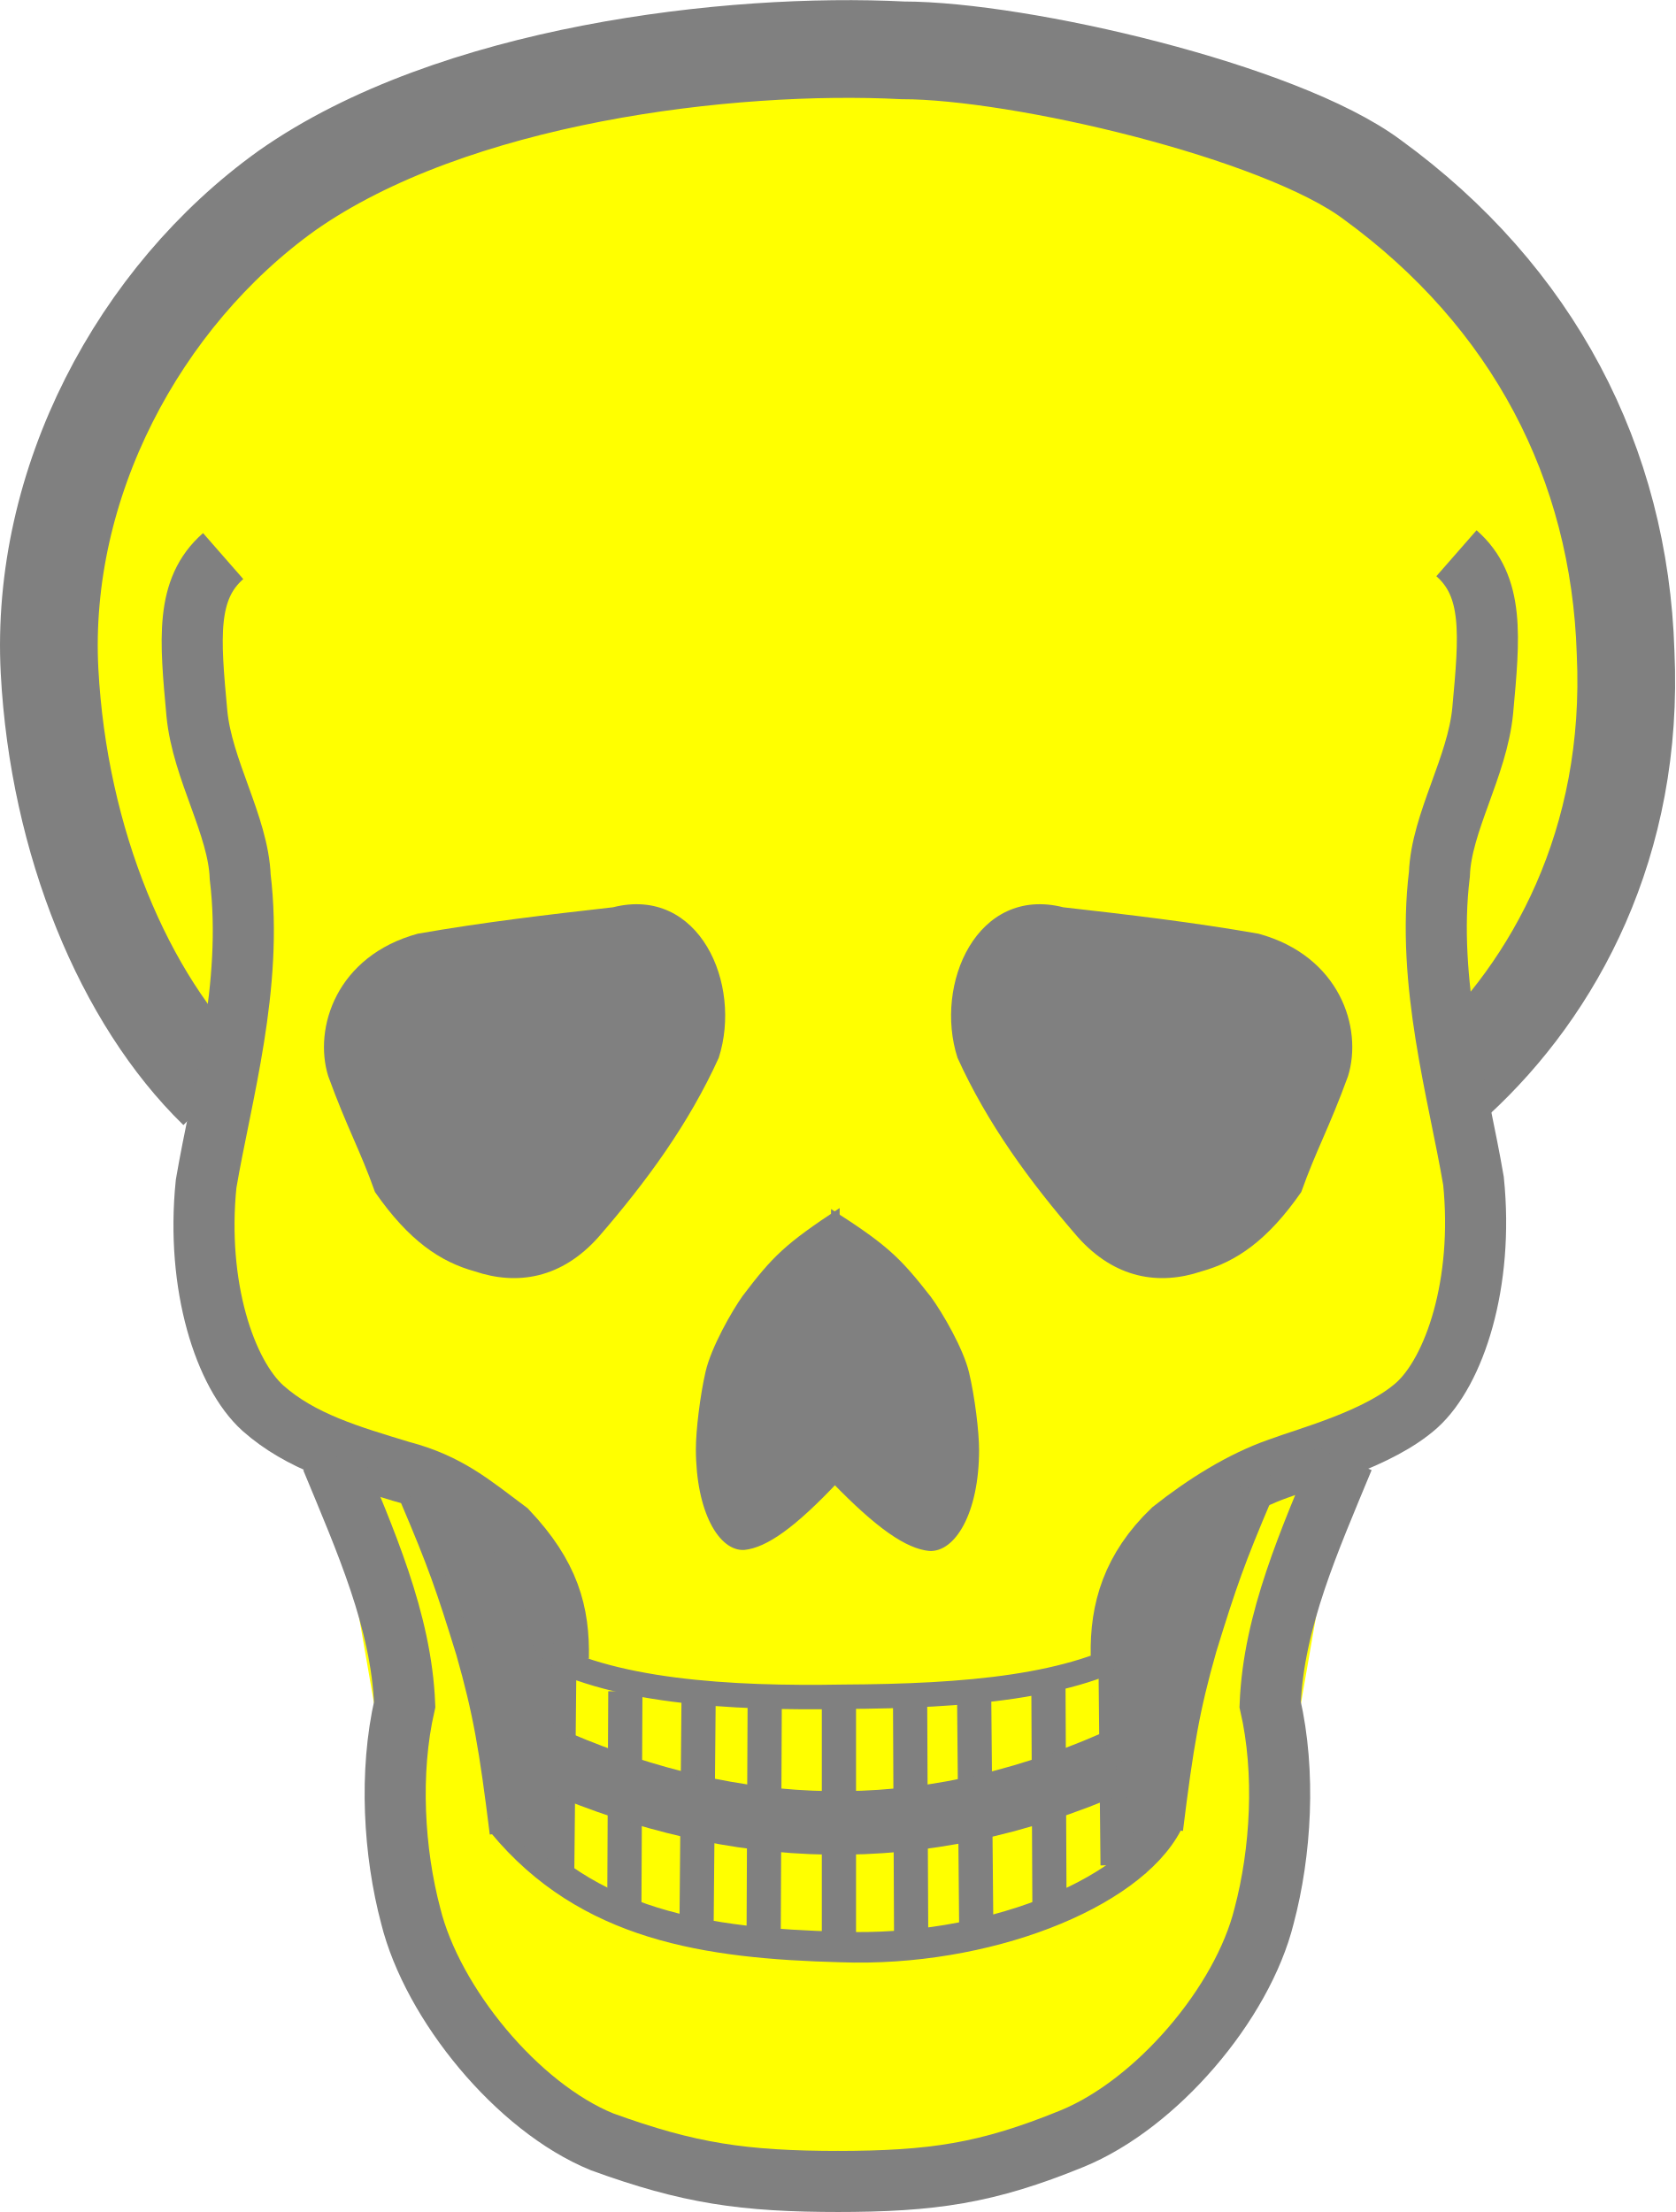
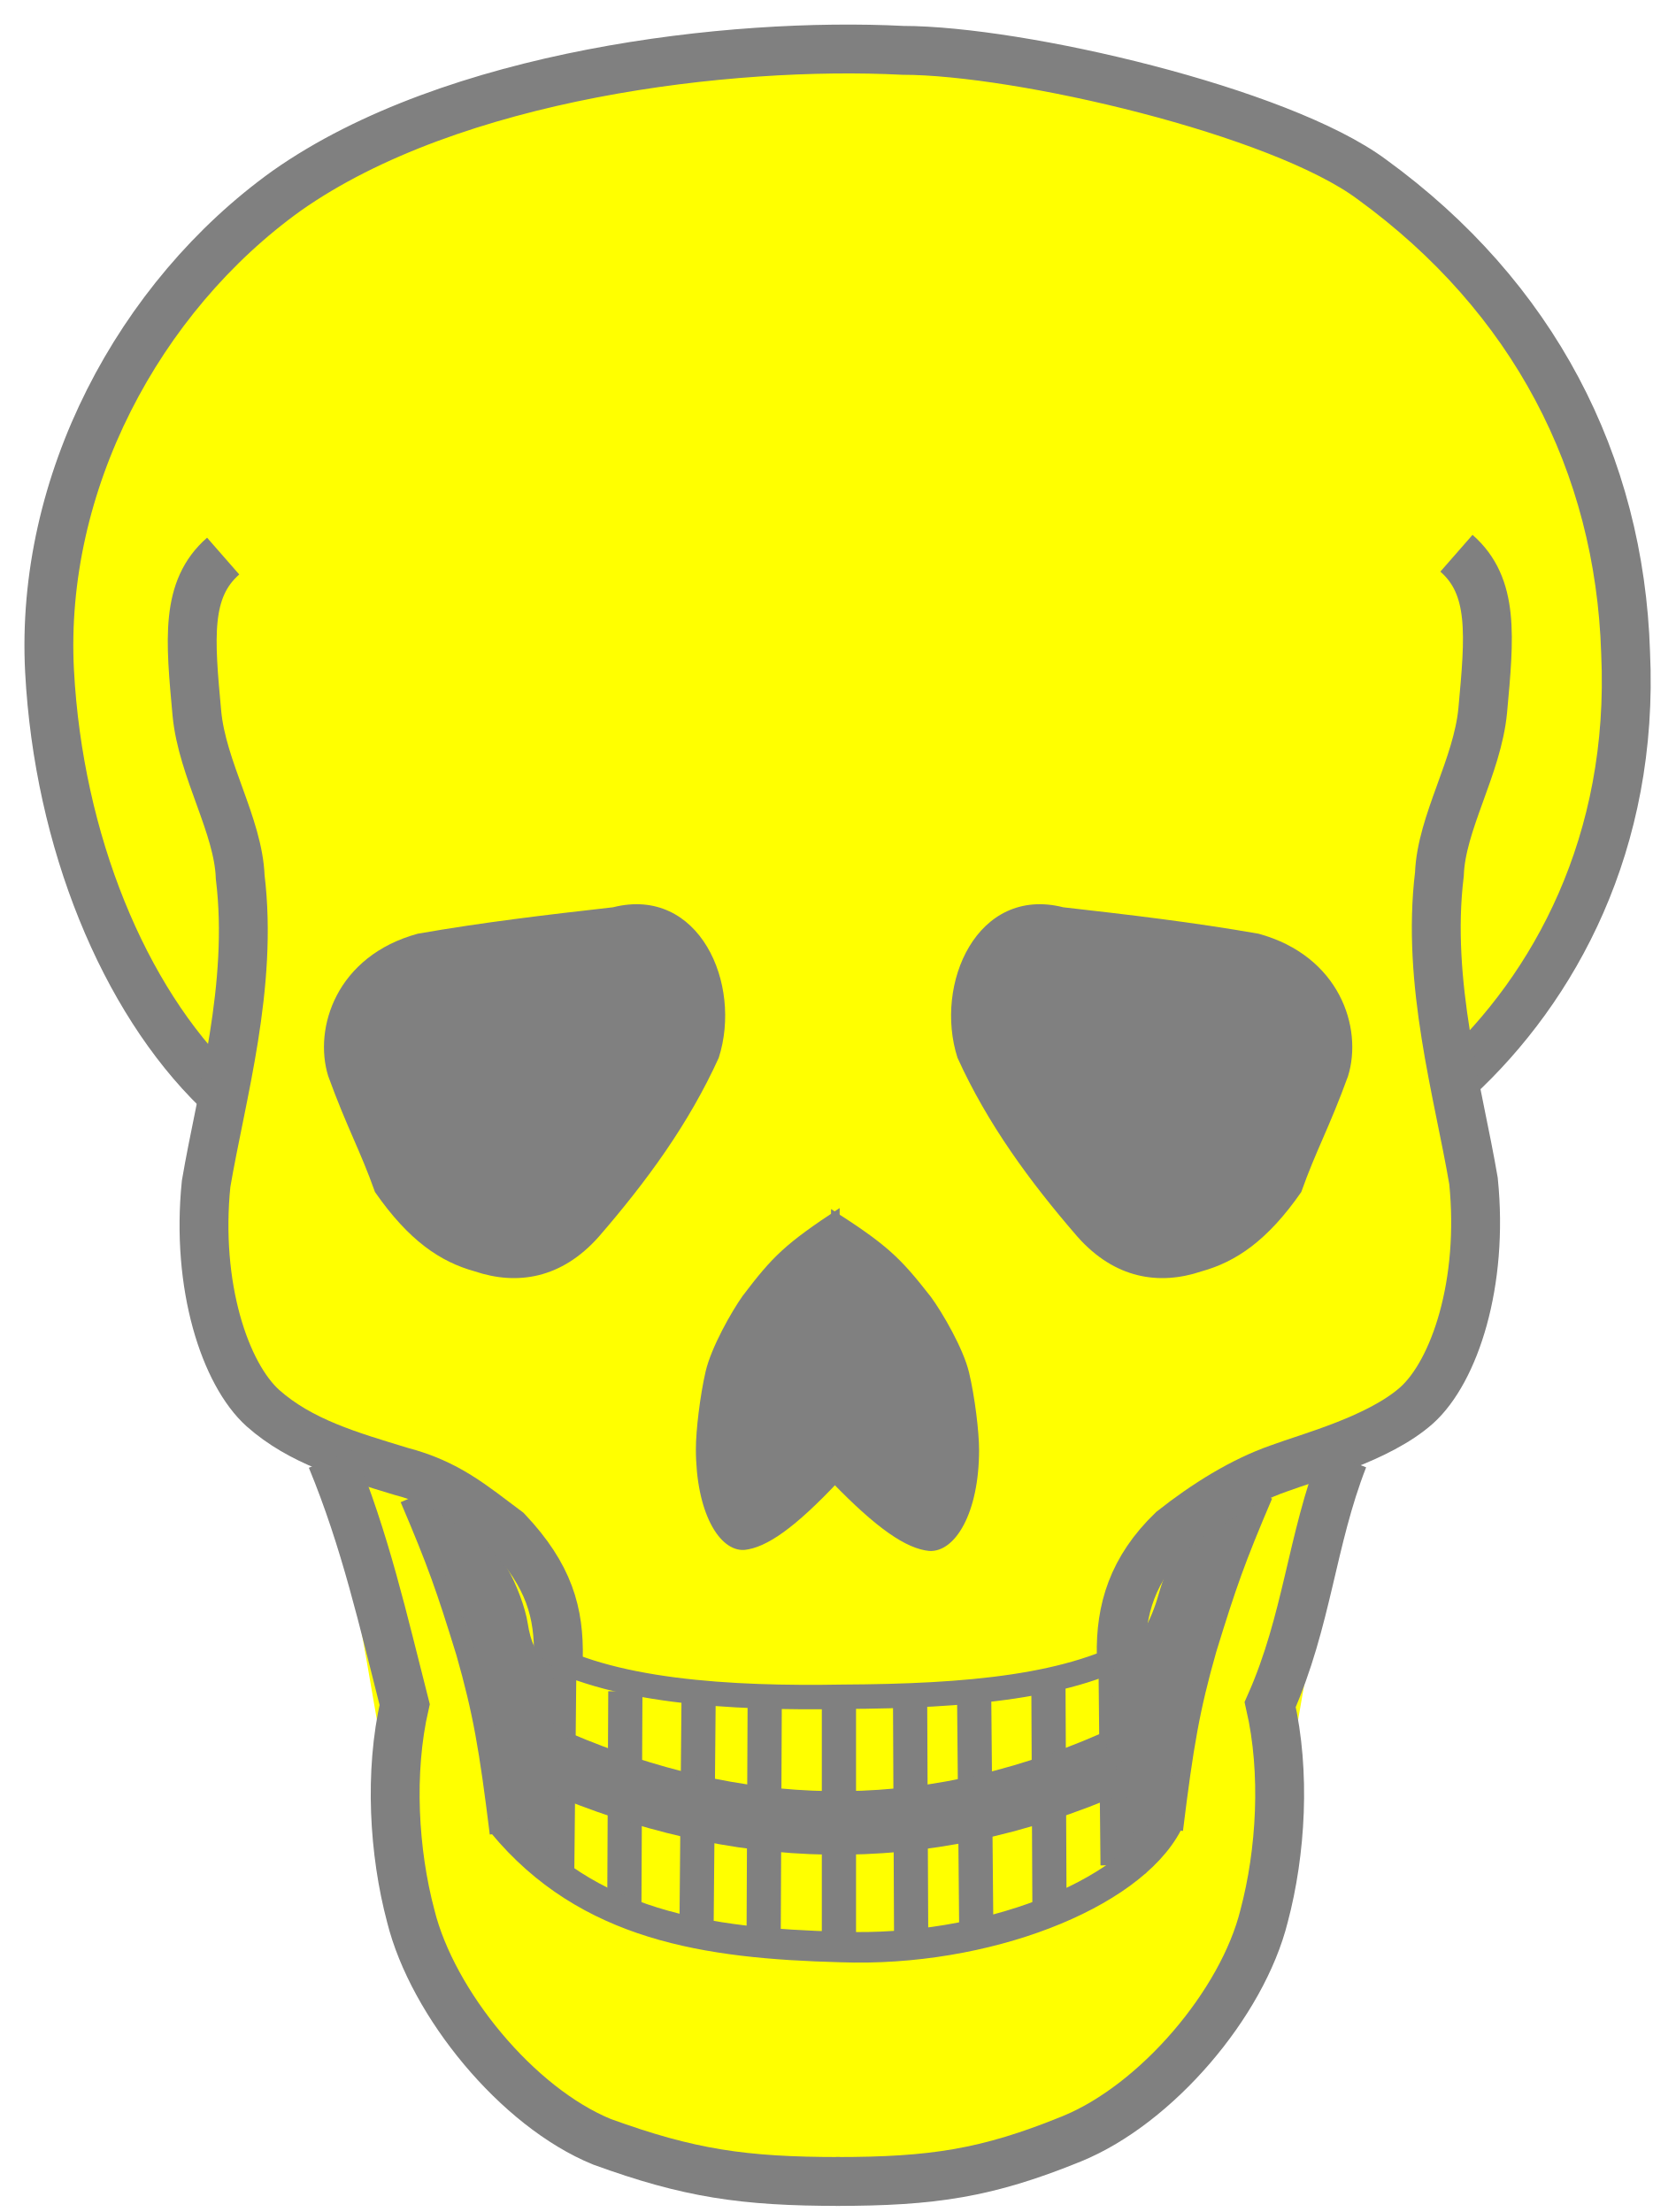
<svg xmlns="http://www.w3.org/2000/svg" version="1.0" width="342.825" height="452.749" id="svg2">
  <defs id="defs58" />
-   <path d="m 44.507,223.112 c -19.136,-18.603 -32.51,-50.888 -34.366,-85.752 -2.015,-38.42 18.218,-76.57 48.537,-98.319 33.969,-23.909 90.766,-30.522 126.082,-28.738 23.921,0.017 77.206,12.42 96.015,26.428 32.994,23.99 50.688,58.04 51.914,96.85 1.813,38.983 -14.606,68.675 -34.711,87.206" style="fill:#ffff00;stroke:#808080;stroke-width:20;stroke-miterlimit:5;stroke-dasharray:none" id="path8" />
-   <path d="m 46.409,216.551 c 0,0 -23.13,70.03 21.44,81.97 l 16.25,93.66 c 17.15,73.72 154.4,73.77 174.6,0 l 16.25,-93.66 c 45.7,-12.2 22.5,-82 22.5,-82 z" style="fill:#ffff00;stroke-width:0.2;stroke-miterlimit:4;stroke-dasharray:none" id="path10" />
-   <path d="m 45.671,113.818 c -7.752,6.782 -6.774,16.977 -5.378,32.192 1.102,11.56 8.478,22.939 8.866,33.5 2.712,22.285 -3.876,44.57 -6.977,62.786 -2.132,20.928 3.877,38.95 11.628,45.926 7.751,6.88 17.756,9.729 28.268,12.936 9.551,2.498 14.504,6.842 21.728,12.228 8.606,9.137 10.659,16.694 10.465,25.996" style="fill:none;stroke:#808080;stroke-width:12.5" id="path12" />
-   <path d="m 298.07,113.237 c 7.752,6.782 6.774,16.977 5.378,32.192 -1.102,11.56 -8.478,22.939 -8.866,33.5 -2.712,22.285 3.876,44.57 6.977,62.786 2.132,20.928 -3.877,38.95 -11.628,45.926 -7.751,6.88 -21.937,10.575 -28.268,12.936 -7.377,2.581 -14.92,7.258 -21.728,12.644 -8.19,7.888 -10.659,16.278 -10.465,25.58" style="fill:none;stroke:#808080;stroke-width:12.5" id="path14" />
-   <path d="m 67.83,298.51 c 6.938,16.79 14.292,33.164 14.986,50.37 -3.191,13.876 -2.22,30.25 1.249,43.294 4.441,17.9 21.786,39.13 39.132,46.207 17.761,6.452 28.862,8.118 48.704,8.118" style="fill:none;stroke:#808080;stroke-width:12.5" id="path16" />
-   <path d="m 274.932,298.51 c -6.938,16.79 -14.292,33.164 -14.986,50.37 3.191,13.876 2.22,30.25 -1.249,43.294 -4.441,17.9 -21.994,38.506 -39.34,45.583 -17.345,7.077 -28.445,8.742 -48.288,8.742" style="fill:none;stroke:#808080;stroke-width:12.5" id="path18" />
-   <path d="m 171.837,247.262 c -11.192,7.373 -13.682,9.849 -19.867,18.008 -2.238,3.149 -6.418,10.508 -7.561,15.445 -1.142,4.936 -1.997,12.098 -1.994,15.891 0.014,12.853 4.736,20.916 9.894,20.635 4.608,-0.458 10.472,-4.621 19.358,-14.076" style="fill:#808080;stroke:none;stroke-width:1.074pt" id="path20" />
-   <path d="m 170.079,247.47 c 11.525,7.373 14.089,9.849 20.457,18.008 2.305,3.149 6.609,10.508 7.785,15.445 1.176,4.936 2.056,12.098 2.053,15.891 -0.014,12.853 -4.877,20.916 -10.188,20.635 -4.745,-0.458 -10.783,-4.621 -19.933,-14.076" style="fill:#808080;stroke:none;stroke-width:1.09pt" id="path22" />
-   <path d="m 85.486,191.112 c 13.46,-2.359 26.503,-3.885 39.963,-5.411 17.623,-4.441 26.504,15.68 21.647,30.805 -6.105,13.46 -14.708,25.255 -24.56,36.633 -7.632,8.603 -16.724,9.995 -25.394,7.076 -6.998,-1.94 -13.461,-6.243 -20.399,-16.234 -3.052,-8.604 -5.688,-13.045 -9.574,-23.729 -3.052,-9.852 1.695,-24.6 18.317,-29.14 z" style="fill:#808080;stroke:none;stroke-width:1pt" id="path24" />
-   <path d="m 257.568,191.112 c -13.46,-2.359 -26.503,-3.885 -39.963,-5.411 -17.623,-4.441 -26.504,15.68 -21.647,30.805 6.105,13.46 14.708,25.255 24.56,36.633 7.632,8.603 16.724,9.995 25.394,7.076 6.998,-1.94 13.461,-6.243 20.399,-16.234 3.052,-8.604 5.688,-13.045 9.574,-23.729 3.052,-9.852 -1.695,-24.6 -18.317,-29.14 z" style="fill:#808080;stroke:none;stroke-width:1pt" id="path26" />
-   <path d="m 85.241,306.081 c 5.69,13.344 7.45,18.415 11.553,31.718 3.496,12.289 4.781,19.794 6.941,37.258" style="fill:none;stroke:#808080;stroke-width:7.05;stroke-miterlimit:4;stroke-dasharray:none" id="path28" />
-   <path d="m 257.095,305.345 c -5.69,13.344 -7.45,18.415 -11.553,31.718 -3.496,12.289 -4.781,19.794 -6.941,37.258" style="fill:none;stroke:#808080;stroke-width:7.05;stroke-miterlimit:4;stroke-dasharray:none" id="path30" />
-   <path d="m 109.525,337.283 c 14.718,9.027 40.161,10.419 62.956,10.009 25.394,-0.129 47.133,-1.963 61.409,-10.597" style="fill:none;stroke:#808080;stroke-width:5" id="path32" />
-   <path d="m 114.676,360.833 c 16.238,10.204 35.334,13.708 57.326,12.878 22.842,-0.556 40.351,-2.478 56.001,-13.172" style="fill:none;stroke:#808080;stroke-width:5" id="path34" />
+   <path d="M 44.51,223.11 C 25.37,204.51 12,172.22 10.14,137.36 8.13,98.94 28.36,60.79 58.68,39.041 92.65,15.132 149.44,8.519 184.76,10.304 c 23.92,0.02 77.21,12.42 96.01,26.427 33,23.99 50.69,58.04 51.92,96.849 1.81,38.98 -14.61,68.68 -34.71,87.21" style="fill:#ffff00;stroke:#808080;stroke-width:10;stroke-miterlimit:5" id="path8" />
+   <path d="m 46.41,216.55 c 0,0 -22.51,70.03 21.44,81.97 l 16.25,93.66 c 14.68,69.4 154.4,73.77 174.6,0 l 16.25,-93.66 c 45.7,-12.2 22.5,-82 22.5,-82 z" style="fill:#ffff00;stroke-width:0.2" id="path10" />
+   <g id="outline">
+     <path d="m 171.837,247.262 c -11.192,7.373 -13.682,9.849 -19.867,18.008 -2.238,3.149 -6.418,10.508 -7.561,15.445 -1.142,4.936 -1.997,12.098 -1.994,15.891 0.014,12.853 4.736,20.916 9.894,20.635 4.608,-0.458 10.472,-4.621 19.358,-14.076" style="fill:#808080;stroke-width:1.074pt" id="path20" />
+     <path d="m 170.079,247.47 c 11.525,7.373 14.089,9.849 20.457,18.008 2.305,3.149 6.609,10.508 7.785,15.445 1.176,4.936 2.056,12.098 2.053,15.891 -0.014,12.853 -4.877,20.916 -10.188,20.635 -4.745,-0.458 -10.783,-4.621 -19.933,-14.076" style="fill:#808080;stroke-width:1.09pt" id="path22" />
+     <path d="m 85.486,191.112 c 13.46,-2.359 26.503,-3.885 39.963,-5.411 17.623,-4.441 26.504,15.68 21.647,30.805 -6.105,13.46 -14.708,25.255 -24.56,36.633 -7.632,8.603 -16.724,9.995 -25.394,7.076 -6.998,-1.94 -13.461,-6.243 -20.399,-16.234 -3.052,-8.604 -5.688,-13.045 -9.574,-23.729 -3.052,-9.852 1.695,-24.6 18.317,-29.14 z" style="fill:#808080;stroke-width:1pt" id="path24" />
+     <path d="m 257.568,191.112 c -13.46,-2.359 -26.503,-3.885 -39.963,-5.411 -17.623,-4.441 -26.504,15.68 -21.647,30.805 6.105,13.46 14.708,25.255 24.56,36.633 7.632,8.603 16.724,9.995 25.394,7.076 6.998,-1.94 13.461,-6.243 20.399,-16.234 3.052,-8.604 5.688,-13.045 9.574,-23.729 3.052,-9.852 -1.695,-24.6 -18.317,-29.14 z" style="fill:#808080;stroke-width:1pt" id="path26" />
+     <path d="m 85.241,306.081 c 5.69,13.344 7.45,18.415 11.553,31.718 3.496,12.289 4.781,19.794 6.941,37.258" style="fill:none;stroke:#808080;stroke-width:7.05" id="path28" />
+     <path d="m 257.095,305.345 c -5.69,13.344 -7.45,18.415 -11.553,31.718 -3.496,12.289 -4.781,19.794 -6.941,37.258" style="fill:none;stroke:#808080;stroke-width:7.05" id="path30" />
+     <path d="m 109.525,337.283 c 14.718,9.027 40.161,10.419 62.956,10.009 25.394,-0.129 47.133,-1.963 61.409,-10.597" style="fill:none;stroke:#808080;stroke-width:5" id="path32" />
+     <path d="m 114.676,360.833 c 16.238,10.204 35.334,13.708 57.326,12.878 22.842,-0.556 40.351,-2.478 56.001,-13.172" style="fill:none;stroke:#808080;stroke-width:5" id="path34" />
+     <path d="m 114.453,341.807 -0.416,41.212" style="stroke:#808080;stroke-width:7" id="path38" />
+     <path d="m 127.982,346.178 -0.208,44.126" style="stroke:#808080;stroke-width:7" id="path40" />
+     <path d="m 142.968,348.051 -0.416,46.208" style="stroke:#808080;stroke-width:7" id="path42" />
+     <path d="m 156.498,349.092 -0.209,46.832" style="stroke:#808080;stroke-width:7" id="path44" />
+     <path d="m 171.692,349.508 v 46.832" style="stroke:#808080;stroke-width:7" id="path46" />
+     <path d="m 186.262,349.3 0.208,46.832" style="stroke:#808080;stroke-width:7" id="path48" />
+     <path d="m 199.375,348.051 0.416,46" style="stroke:#808080;stroke-width:7" id="path50" />
+     <path d="m 214.569,345.554 0.208,44.126" style="stroke:#808080;stroke-width:7" id="path52" />
+     <path d="m 228.306,340.142 0.417,41.628" style="stroke:#808080;stroke-width:7" id="path54" />
+     <path style="fill:#000000;stroke-width:14" d="m 232.472,358.247 v -17.6 l 1.835,-0.836 c 1.537,-0.7 1.9,-1.56 2.239,-5.296 0.557,-6.144 2.859,-10.905 7.535,-15.58 2.181,-2.181 4.09,-3.841 4.243,-3.688 0.152,0.152 -1.108,4.283 -2.801,9.179 -4.519,13.07 -6.713,22.07 -8.868,36.382 -1.19,7.9 -2.354,13.205 -3.053,13.906 -0.99,0.993 -1.129,-1.041 -1.129,-16.466 z" id="path3832" />
+     <path style="fill:#808080;stroke-width:14" d="m 109.779,383.254 c -1.394,-1.236 -3.189,-7.273 -5.042,-16.963 -3.667,-19.171 -12.151,-43.467 -20.963,-60.035 -3.674,-6.907 15.521,7.273 20.071,14.827 1.802,2.991 3.672,8.019 4.156,11.173 0.58,3.779 1.743,6.262 3.409,7.282 2.393,1.465 2.475,2.725 1.531,23.591 -0.924,20.43 -1.156,21.903 -3.162,20.124 z" id="path4194" />
+     <path style="fill:#808080;stroke-width:14" d="m 229.792,362.98 c -2.981,-21.11 -2.924,-22.985 0.766,-25.197 2.442,-1.464 4.976,-5.879 6.543,-11.398 1.9,-6.696 4.431,-10.616 9.856,-15.27 6.757,-5.797 13.174,-10.029 14.521,-9.577 0.311,0.104 -2.62,7.108 -6.512,15.565 -8.799,19.117 -10.736,25.023 -15.26,46.535 -1.985,9.438 -4.303,18.282 -5.151,19.654 -0.895,1.449 -2.892,-7.068 -4.762,-20.313 z" id="path4196" />
+   </g>
+   <rect style="fill:none;stroke-width:10" id="crowned" width="483.3" height="197.65" x="-77.296" y="-75.309" transform="matrix(0.99679,-0.08009,0.07154,0.99744,0,0)" />
+   <path d="m 45.671,113.818 c -7.752,6.782 -6.774,16.977 -5.378,32.192 1.102,11.56 8.478,22.939 8.866,33.5 2.712,22.285 -3.876,44.57 -6.977,62.786 -2.132,20.928 3.877,38.95 11.628,45.926 7.751,6.88 17.756,9.729 28.268,12.936 9.551,2.498 14.504,6.842 21.728,12.228 8.606,9.137 10.659,16.694 10.465,25.996" style="fill:none;stroke:#808080;stroke-width:10" id="path12" />
+   <path d="m 298.07,113.237 c 7.752,6.782 6.774,16.977 5.378,32.192 -1.102,11.56 -8.478,22.939 -8.866,33.5 -2.712,22.285 3.876,44.57 6.977,62.786 2.132,20.928 -3.877,38.95 -11.628,45.926 -7.751,6.88 -21.937,10.575 -28.268,12.936 -7.377,2.581 -14.92,7.258 -21.728,12.644 -8.19,7.888 -10.659,16.278 -10.465,25.58" style="fill:none;stroke:#808080;stroke-width:10" id="path14" />
+   <path d="m 67.83,298.51 c 6.938,16.79 10.584,33.16 14.986,50.37 -3.191,13.88 -2.22,30.25 1.249,43.29 4.441,17.9 21.785,39.13 39.135,46.21 17.76,6.45 28.86,8.12 48.7,8.12" style="fill:none;stroke:#808080;stroke-width:10" id="path16" />
+   <path d="m 274.93,298.51 c -6.56,16.79 -7.35,33.16 -14.98,50.37 3.19,13.88 2.22,30.25 -1.25,43.29 -4.44,17.9 -22,38.51 -39.34,45.59 -17.35,7.07 -28.45,8.74 -48.29,8.74" style="fill:none;stroke:#808080;stroke-width:10" id="path18" />
+   <path style="fill:none;stroke:#808080;stroke-width:13" d="m 114.176,360.73 c 36.01,15.363 73.657,17.632 113.791,0" id="path3826" />
  <path d="m 102.902,373.195 c 17.367,20.948 41.608,24.585 69.173,25.315 29.519,1.077 59.166,-10.645 66.819,-25.314" style="fill:none;stroke:#808080;stroke-width:6.25" id="path36" />
-   <path d="m 114.453,341.807 -0.416,41.212" style="stroke:#808080;stroke-width:7;stroke-miterlimit:4;stroke-dasharray:none" id="path38" />
-   <path d="m 127.982,346.178 -0.208,44.126" style="stroke:#808080;stroke-width:7;stroke-miterlimit:4;stroke-dasharray:none" id="path40" />
-   <path d="m 142.968,348.051 -0.416,46.208" style="stroke:#808080;stroke-width:7;stroke-miterlimit:4;stroke-dasharray:none" id="path42" />
-   <path d="m 156.498,349.092 -0.209,46.832" style="stroke:#808080;stroke-width:7;stroke-miterlimit:4;stroke-dasharray:none" id="path44" />
-   <path d="m 171.692,349.508 v 46.832" style="stroke:#808080;stroke-width:7;stroke-miterlimit:4;stroke-dasharray:none" id="path46" />
-   <path d="m 186.262,349.3 0.208,46.832" style="stroke:#808080;stroke-width:7;stroke-miterlimit:4;stroke-dasharray:none" id="path48" />
-   <path d="m 199.375,348.051 0.416,46" style="stroke:#808080;stroke-width:7;stroke-miterlimit:4;stroke-dasharray:none" id="path50" />
-   <path d="m 214.569,345.554 0.208,44.126" style="stroke:#808080;stroke-width:7;stroke-miterlimit:4;stroke-dasharray:none" id="path52" />
-   <path d="m 228.306,340.142 0.417,41.628" style="stroke:#808080;stroke-width:7;stroke-miterlimit:4;stroke-dasharray:none" id="path54" />
-   <path style="fill:none;stroke:#808080;stroke-width:13;stroke-linecap:butt;stroke-linejoin:miter;stroke-miterlimit:4;stroke-dasharray:none;stroke-opacity:1" d="m 114.176,360.73 c 36.01,15.363 73.657,17.632 113.791,0" id="path3826" />
-   <path style="fill:#000000;fill-opacity:1;stroke-width:14;stroke-miterlimit:4;stroke-dasharray:none;marker-start:none;marker-mid:none" d="m 232.472,358.247 v -17.6 l 1.835,-0.836 c 1.537,-0.7 1.9,-1.56 2.239,-5.296 0.557,-6.144 2.859,-10.905 7.535,-15.58 2.181,-2.181 4.09,-3.841 4.243,-3.688 0.152,0.152 -1.108,4.283 -2.801,9.179 -4.519,13.07 -6.713,22.07 -8.868,36.382 -1.19,7.9 -2.354,13.205 -3.053,13.906 -0.99,0.993 -1.129,-1.041 -1.129,-16.466 z" id="path3832" />
-   <path style="fill:#808080;fill-opacity:1;stroke-width:14;stroke-miterlimit:4;stroke-dasharray:none" d="m 109.779,383.254 c -1.394,-1.236 -3.189,-7.273 -5.042,-16.963 -3.667,-19.171 -12.151,-43.467 -20.963,-60.035 -3.674,-6.907 15.521,7.273 20.071,14.827 1.802,2.991 3.672,8.019 4.156,11.173 0.58,3.779 1.743,6.262 3.409,7.282 2.393,1.465 2.475,2.725 1.531,23.591 -0.924,20.43 -1.156,21.903 -3.162,20.124 z" id="path4194" />
-   <path style="fill:#808080;fill-opacity:1;stroke-width:14;stroke-miterlimit:4;stroke-dasharray:none" d="m 229.792,362.98 c -2.981,-21.11 -2.924,-22.985 0.766,-25.197 2.442,-1.464 4.976,-5.879 6.543,-11.398 1.9,-6.696 4.431,-10.616 9.856,-15.27 6.757,-5.797 13.174,-10.029 14.521,-9.577 0.311,0.104 -2.62,7.108 -6.512,15.565 -8.799,19.117 -10.736,25.023 -15.26,46.535 -1.985,9.438 -4.303,18.282 -5.151,19.654 -0.895,1.449 -2.892,-7.068 -4.762,-20.313 z" id="path4196" />
</svg>
